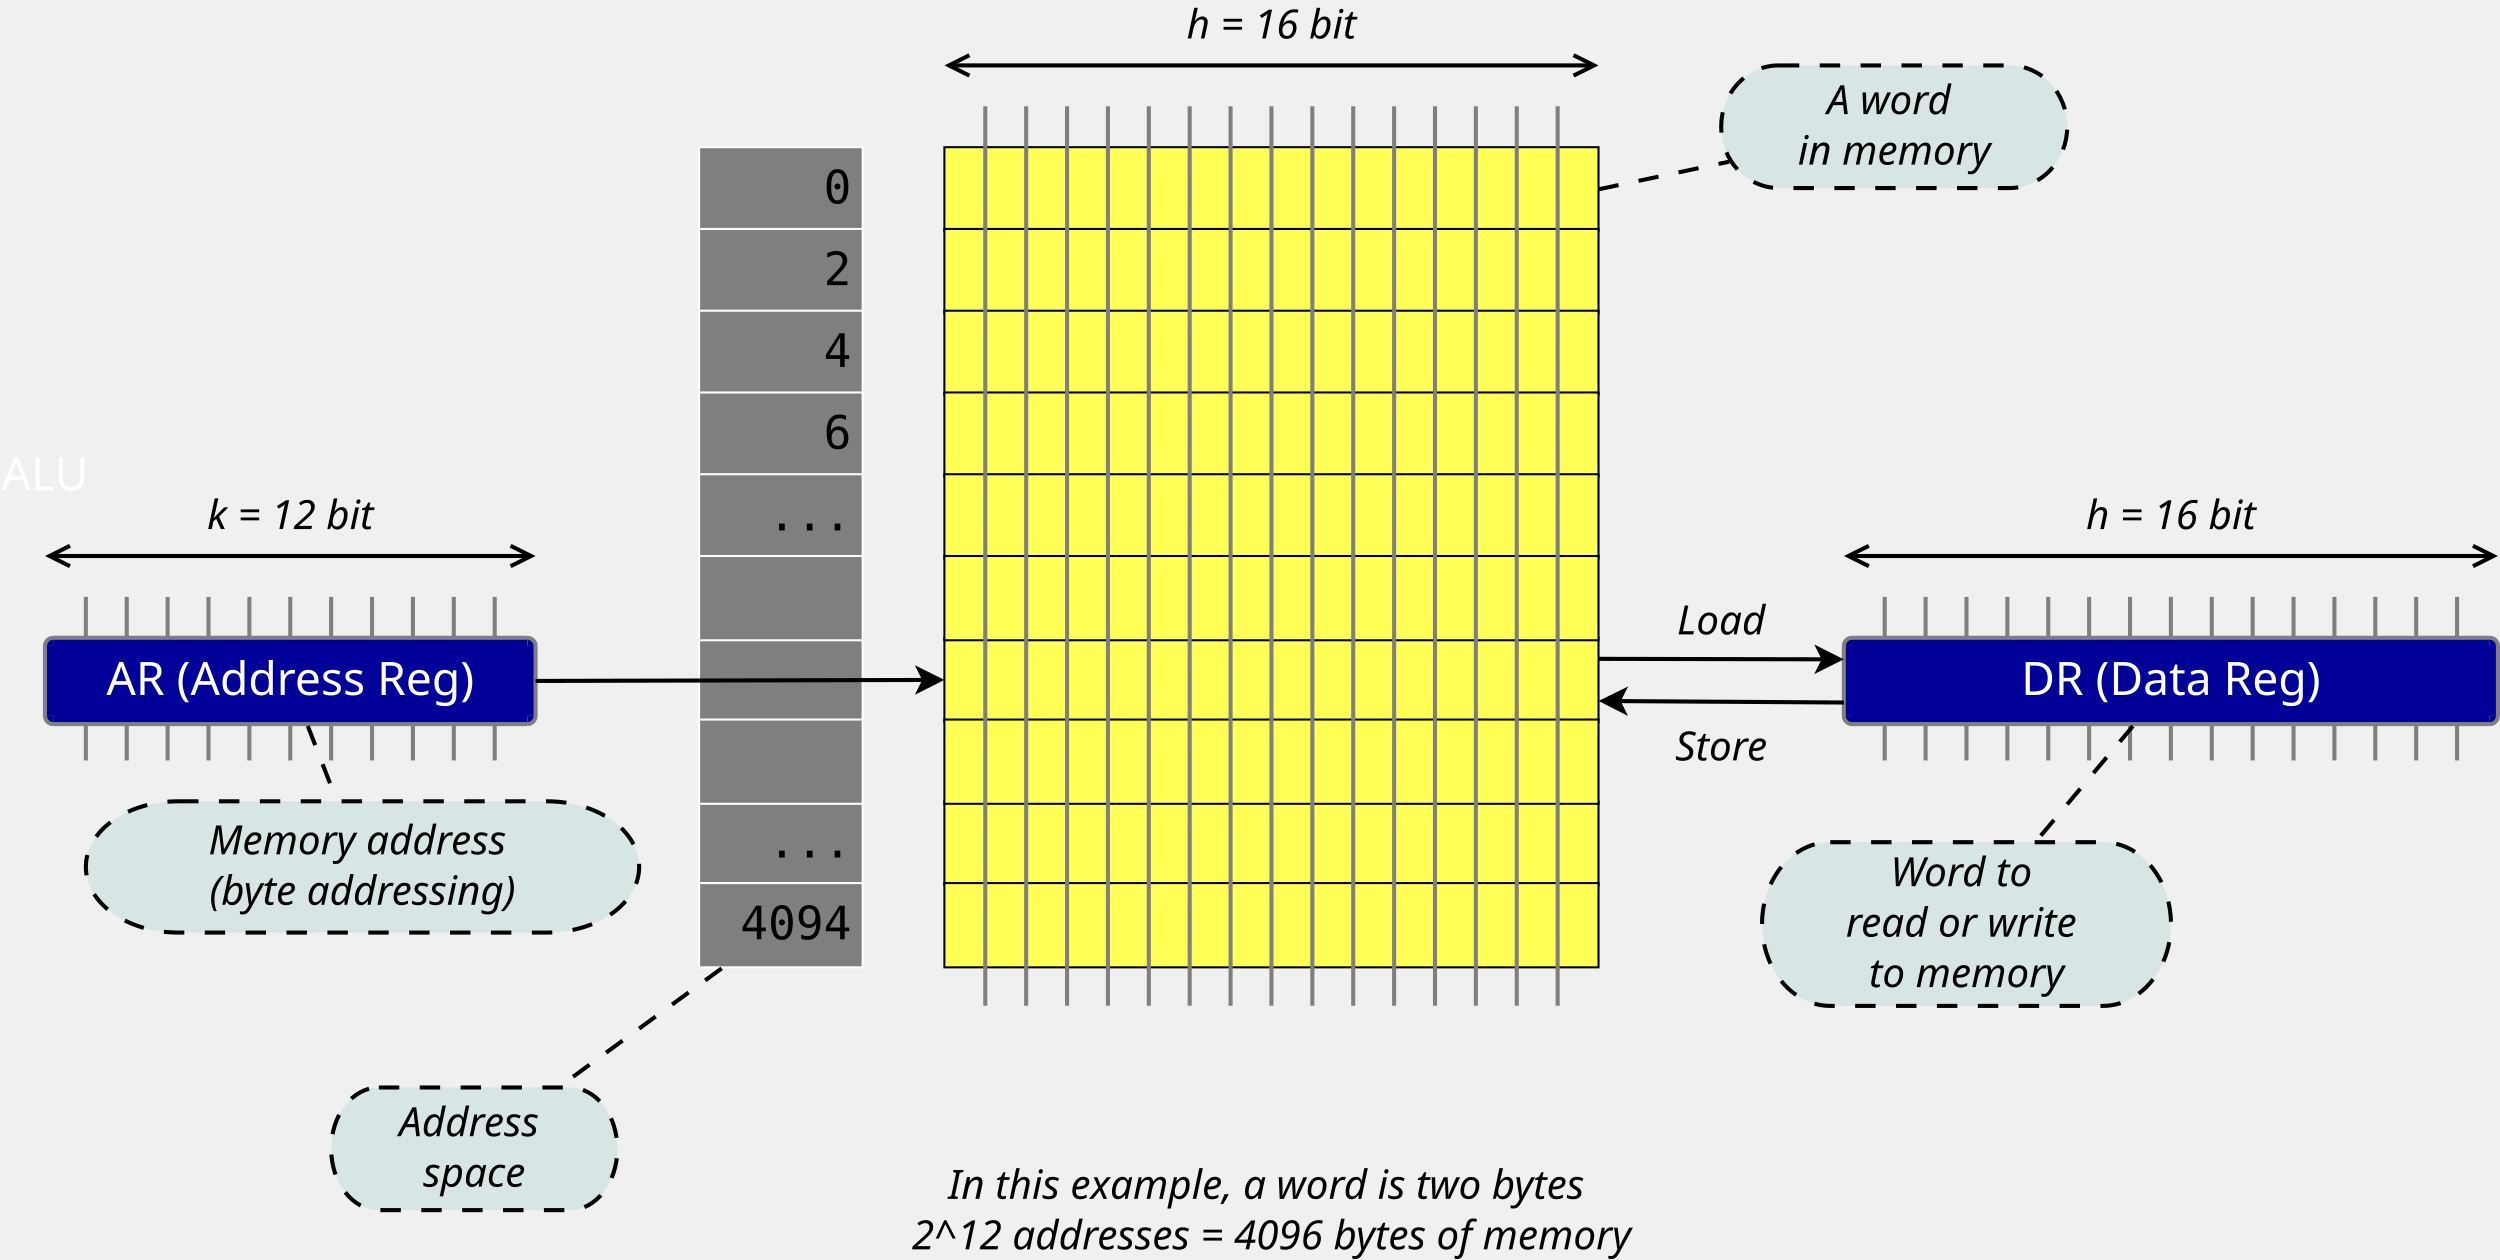
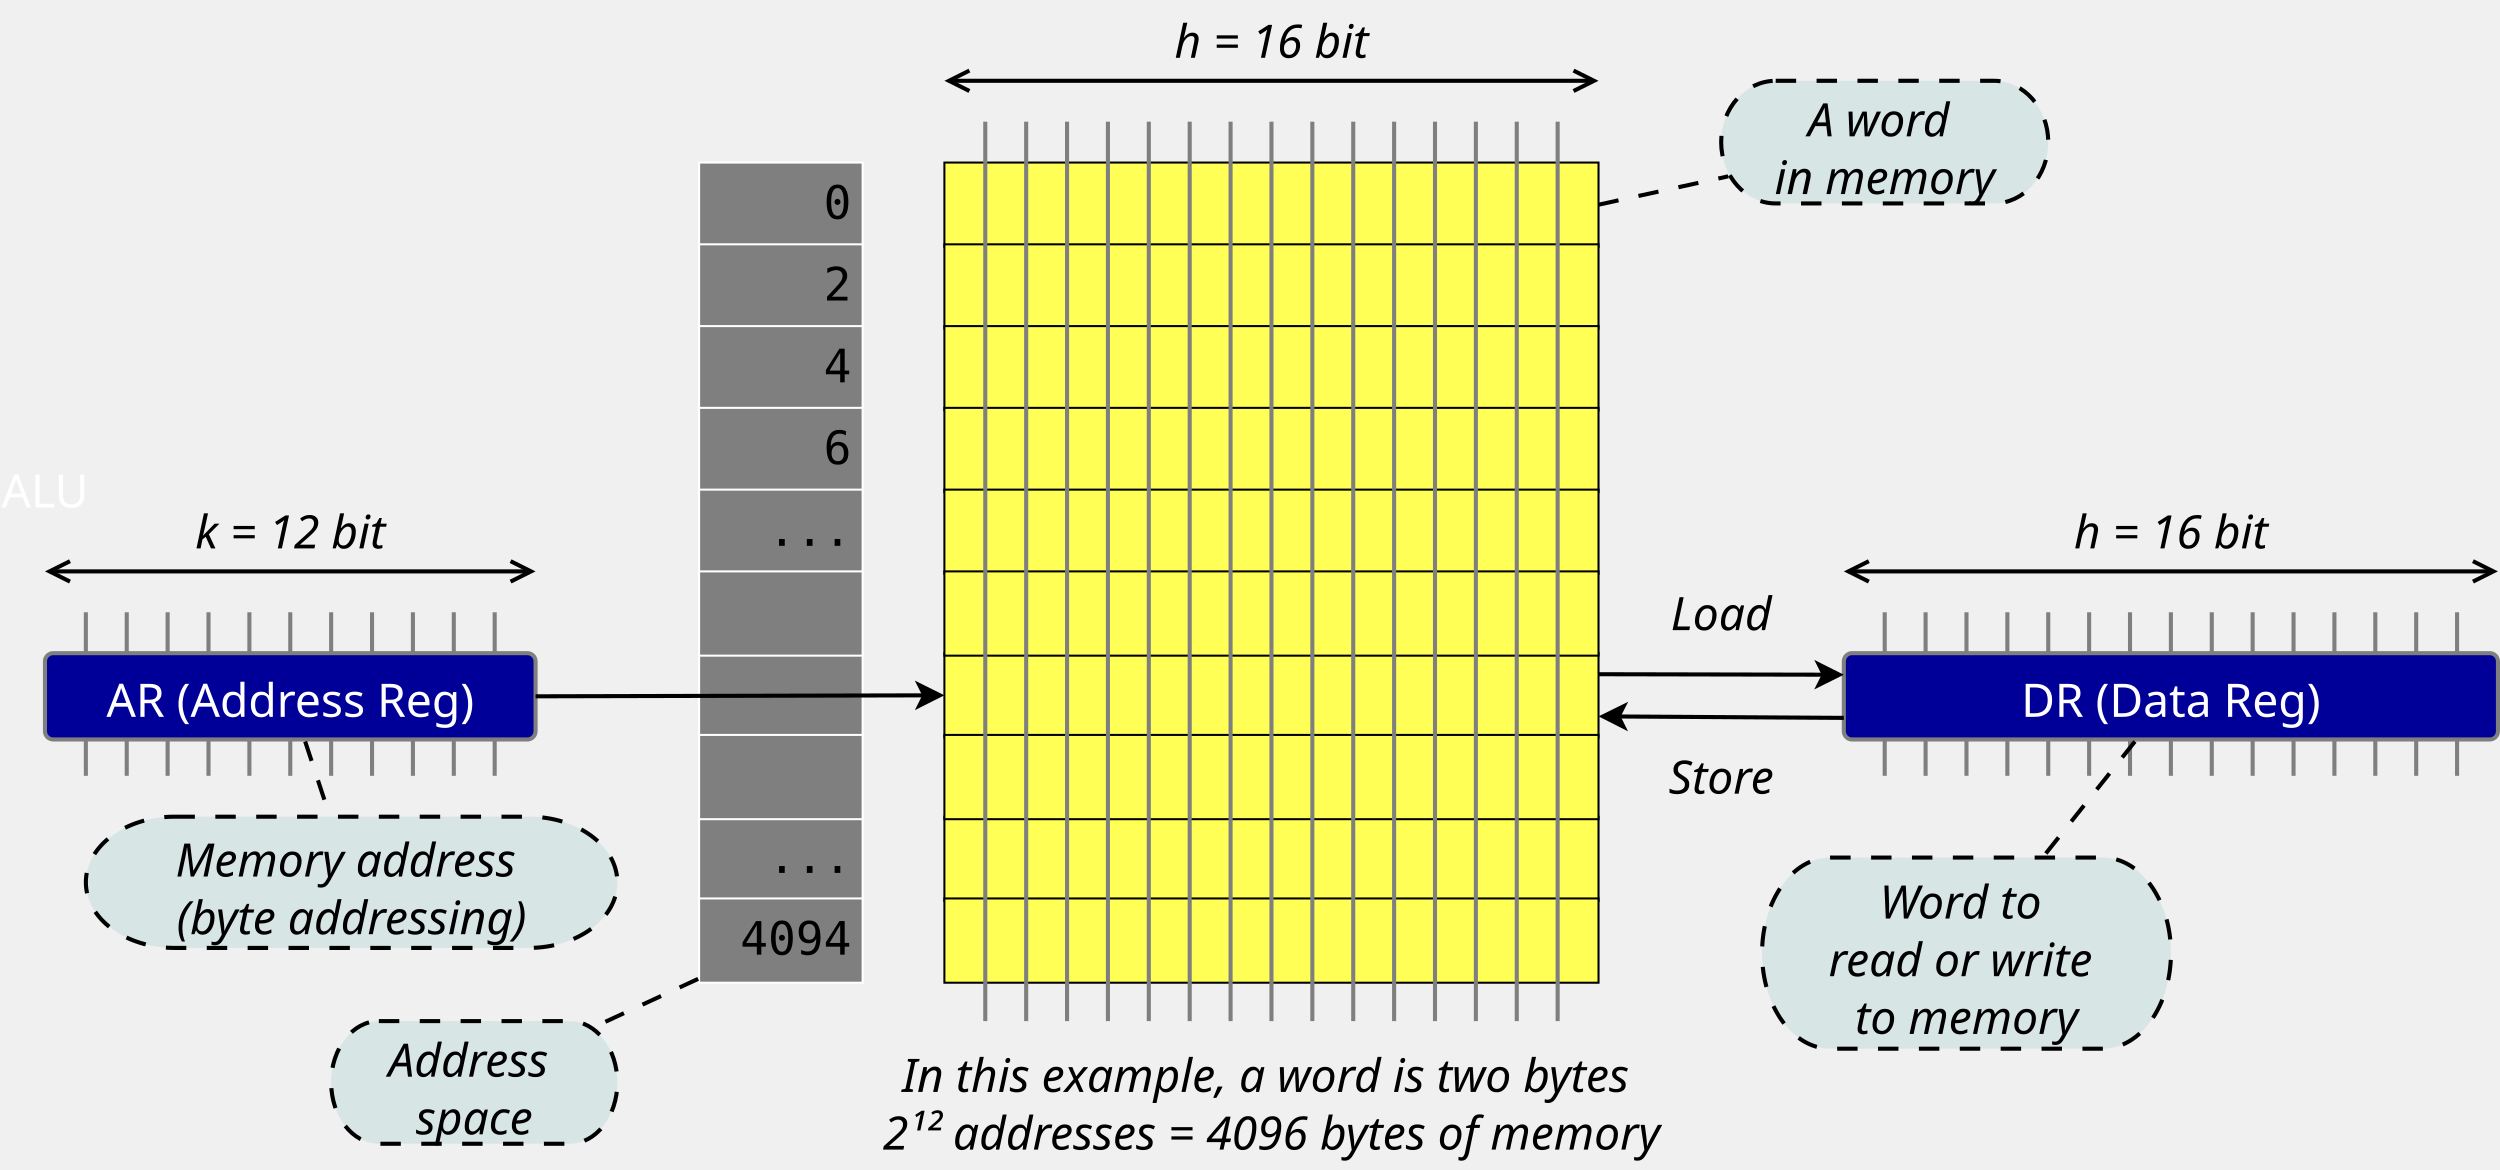
- <svg xmlns="http://www.w3.org/2000/svg" viewBox="198 -52 1223 616">
-   <line style="fill: none; fill-opacity:0; stroke-width: 2; stroke: #7f7f7f" x1="1120" y1="320" x2="1120" y2="240" />
-   <line style="fill: none; fill-opacity:0; stroke-width: 2; stroke: #7f7f7f" x1="1140" y1="320" x2="1140" y2="240" />
-   <line style="fill: none; fill-opacity:0; stroke-width: 2; stroke: #7f7f7f" x1="1160" y1="320" x2="1160" y2="240" />
-   <line style="fill: none; fill-opacity:0; stroke-width: 2; stroke: #7f7f7f" x1="1180" y1="320" x2="1180" y2="240" />
-   <line style="fill: none; fill-opacity:0; stroke-width: 2; stroke: #7f7f7f" x1="1200" y1="320" x2="1200" y2="240" />
-   <line style="fill: none; fill-opacity:0; stroke-width: 2; stroke: #7f7f7f" x1="1220" y1="320" x2="1220" y2="240" />
-   <line style="fill: none; fill-opacity:0; stroke-width: 2; stroke: #7f7f7f" x1="1240" y1="320" x2="1240" y2="240" />
-   <line style="fill: none; fill-opacity:0; stroke-width: 2; stroke: #7f7f7f" x1="1260" y1="320" x2="1260" y2="240" />
-   <line style="fill: none; fill-opacity:0; stroke-width: 2; stroke: #7f7f7f" x1="1280" y1="320" x2="1280" y2="240" />
-   <line style="fill: none; fill-opacity:0; stroke-width: 2; stroke: #7f7f7f" x1="1300" y1="320" x2="1300" y2="240" />
-   <line style="fill: none; fill-opacity:0; stroke-width: 2; stroke: #7f7f7f" x1="1320" y1="320" x2="1320" y2="240" />
-   <line style="fill: none; fill-opacity:0; stroke-width: 2; stroke: #7f7f7f" x1="1340" y1="320" x2="1340" y2="240" />
-   <line style="fill: none; fill-opacity:0; stroke-width: 2; stroke: #7f7f7f" x1="1360" y1="320" x2="1360" y2="240" />
-   <line style="fill: none; fill-opacity:0; stroke-width: 2; stroke: #7f7f7f" x1="1380" y1="320" x2="1380" y2="240" />
-   <line style="fill: none; fill-opacity:0; stroke-width: 2; stroke: #7f7f7f" x1="1400" y1="320" x2="1400" y2="240" />
-   <line style="fill: none; fill-opacity:0; stroke-width: 2; stroke: #7f7f7f" x1="240" y1="320" x2="240" y2="240" />
-   <line style="fill: none; fill-opacity:0; stroke-width: 2; stroke: #7f7f7f" x1="260" y1="320" x2="260" y2="240" />
-   <line style="fill: none; fill-opacity:0; stroke-width: 2; stroke: #7f7f7f" x1="280" y1="320" x2="280" y2="240" />
-   <line style="fill: none; fill-opacity:0; stroke-width: 2; stroke: #7f7f7f" x1="300" y1="320" x2="300" y2="240" />
-   <line style="fill: none; fill-opacity:0; stroke-width: 2; stroke: #7f7f7f" x1="320" y1="320" x2="320" y2="240" />
-   <line style="fill: none; fill-opacity:0; stroke-width: 2; stroke: #7f7f7f" x1="340" y1="320" x2="340" y2="240" />
-   <line style="fill: none; fill-opacity:0; stroke-width: 2; stroke: #7f7f7f" x1="360" y1="320" x2="360" y2="240" />
-   <line style="fill: none; fill-opacity:0; stroke-width: 2; stroke: #7f7f7f" x1="380" y1="320" x2="380" y2="240" />
-   <line style="fill: none; fill-opacity:0; stroke-width: 2; stroke: #7f7f7f" x1="400" y1="320" x2="400" y2="240" />
-   <line style="fill: none; fill-opacity:0; stroke-width: 2; stroke: #7f7f7f" x1="420" y1="320" x2="420" y2="240" />
-   <line style="fill: none; fill-opacity:0; stroke-width: 2; stroke: #7f7f7f" x1="440" y1="320" x2="440" y2="240" />
-   <g>
-     <rect style="fill: #000099" x="224" y="260" width="232" height="42.222" />
-     <path style="fill: #000099" d="M 224,260 A 4,4 0 0 0 220,264 L 224,264 z" />
-     <path style="fill: #000099" d="M 460,264 A 4,4 0 0 0 456,260 L 456,264 z" />
-     <rect style="fill: #000099" x="220" y="264" width="240" height="34.222" />
-     <path style="fill: #000099" d="M 220,298.222 A 4,4 0 0 0 224,302.222 L 224,298.222 z" />
-     <path style="fill: #000099" d="M 456,302.222 A 4,4 0 0 0 460,298.222 L 456,298.222 z" />
-     <line style="fill: none; fill-opacity:0; stroke-width: 2; stroke: #7f7f7f" x1="224" y1="260" x2="456" y2="260" />
-     <line style="fill: none; fill-opacity:0; stroke-width: 2; stroke: #7f7f7f" x1="224" y1="302.222" x2="456" y2="302.222" />
-     <path style="fill: none; fill-opacity:0; stroke-width: 2; stroke: #7f7f7f" d="M 224,260 A 4,4 0 0 0 220,264" />
-     <path style="fill: none; fill-opacity:0; stroke-width: 2; stroke: #7f7f7f" d="M 460,264 A 4,4 0 0 0 456,260" />
-     <line style="fill: none; fill-opacity:0; stroke-width: 2; stroke: #7f7f7f" x1="220" y1="264" x2="220" y2="298.222" />
-     <line style="fill: none; fill-opacity:0; stroke-width: 2; stroke: #7f7f7f" x1="460" y1="264" x2="460" y2="298.222" />
-     <path style="fill: none; fill-opacity:0; stroke-width: 2; stroke: #7f7f7f" d="M 220,298.222 A 4,4 0 0 0 224,302.222" />
-     <path style="fill: none; fill-opacity:0; stroke-width: 2; stroke: #7f7f7f" d="M 456,302.222 A 4,4 0 0 0 460,298.222" />
-     <text font-size="22.578" style="fill: #ffffff;text-anchor:middle;font-family:sans-serif;font-style:normal;font-weight:normal" x="340" y="288">
-       <tspan x="340" y="288">AR (Address Reg)</tspan>
-     </text>
-   </g>
-   <text font-size="22.578" style="fill: #ffffff;text-anchor:middle;font-family:sans-serif;font-style:normal;font-weight:normal" x="220" y="187.825">
-     <tspan x="220" y="187.825">ALU</tspan>
-   </text>
-   <g>
-     <rect style="fill: #ffff55" x="660" y="20" width="320" height="41.222" />
-     <rect style="fill: none; fill-opacity:0; stroke-width: 1; stroke: #000000" x="660" y="20" width="320" height="41.222" />
-     <text font-size="22.578" style="fill: #000000;text-anchor:middle;font-family:sans-serif;font-style:normal;font-weight:normal" x="820" y="47.5">
-       <tspan x="820" y="47.5" />
-     </text>
-   </g>
-   <g>
-     <rect style="fill: #ffff55" x="660" y="60" width="320" height="41.222" />
-     <rect style="fill: none; fill-opacity:0; stroke-width: 1; stroke: #000000" x="660" y="60" width="320" height="41.222" />
-     <text font-size="22.578" style="fill: #000000;text-anchor:middle;font-family:sans-serif;font-style:normal;font-weight:normal" x="820" y="87.5">
-       <tspan x="820" y="87.5" />
-     </text>
-   </g>
-   <g>
-     <rect style="fill: #ffff55" x="660" y="100" width="320" height="41.222" />
-     <rect style="fill: none; fill-opacity:0; stroke-width: 1; stroke: #000000" x="660" y="100" width="320" height="41.222" />
-     <text font-size="22.578" style="fill: #000000;text-anchor:middle;font-family:sans-serif;font-style:normal;font-weight:normal" x="820" y="127.5">
-       <tspan x="820" y="127.5" />
-     </text>
-   </g>
-   <g>
-     <rect style="fill: #ffff55" x="660" y="140" width="320" height="41.222" />
-     <rect style="fill: none; fill-opacity:0; stroke-width: 1; stroke: #000000" x="660" y="140" width="320" height="41.222" />
-     <text font-size="22.578" style="fill: #000000;text-anchor:middle;font-family:sans-serif;font-style:normal;font-weight:normal" x="820" y="167.5">
-       <tspan x="820" y="167.5" />
-     </text>
-   </g>
-   <g>
-     <rect style="fill: #ffff55" x="660" y="180" width="320" height="41.222" />
-     <rect style="fill: none; fill-opacity:0; stroke-width: 1; stroke: #000000" x="660" y="180" width="320" height="41.222" />
-     <text font-size="22.578" style="fill: #000000;text-anchor:middle;font-family:sans-serif;font-style:normal;font-weight:normal" x="820" y="207.5">
-       <tspan x="820" y="207.5" />
-     </text>
-   </g>
-   <g>
-     <rect style="fill: #ffff55" x="660" y="260" width="320" height="41.222" />
-     <rect style="fill: none; fill-opacity:0; stroke-width: 1; stroke: #000000" x="660" y="260" width="320" height="41.222" />
-     <text font-size="22.578" style="fill: #000000;text-anchor:middle;font-family:sans-serif;font-style:normal;font-weight:normal" x="820" y="287.5">
-       <tspan x="820" y="287.5" />
-     </text>
-   </g>
-   <g>
-     <rect style="fill: #ffff55" x="660" y="340" width="320" height="41.222" />
-     <rect style="fill: none; fill-opacity:0; stroke-width: 1; stroke: #000000" x="660" y="340" width="320" height="41.222" />
-     <text font-size="22.578" style="fill: #000000;text-anchor:middle;font-family:sans-serif;font-style:normal;font-weight:normal" x="820" y="367.5">
-       <tspan x="820" y="367.5" />
-     </text>
-   </g>
-   <g>
-     <rect style="fill: #000099" x="1104" y="260" width="312" height="42.222" />
-     <path style="fill: #000099" d="M 1104,260 A 4,4 0 0 0 1100,264 L 1104,264 z" />
-     <path style="fill: #000099" d="M 1420,264 A 4,4 0 0 0 1416,260 L 1416,264 z" />
-     <rect style="fill: #000099" x="1100" y="264" width="320" height="34.222" />
-     <path style="fill: #000099" d="M 1100,298.222 A 4,4 0 0 0 1104,302.222 L 1104,298.222 z" />
-     <path style="fill: #000099" d="M 1416,302.222 A 4,4 0 0 0 1420,298.222 L 1416,298.222 z" />
-     <line style="fill: none; fill-opacity:0; stroke-width: 2; stroke: #7f7f7f" x1="1104" y1="260" x2="1416" y2="260" />
-     <line style="fill: none; fill-opacity:0; stroke-width: 2; stroke: #7f7f7f" x1="1104" y1="302.222" x2="1416" y2="302.222" />
-     <path style="fill: none; fill-opacity:0; stroke-width: 2; stroke: #7f7f7f" d="M 1104,260 A 4,4 0 0 0 1100,264" />
-     <path style="fill: none; fill-opacity:0; stroke-width: 2; stroke: #7f7f7f" d="M 1420,264 A 4,4 0 0 0 1416,260" />
-     <line style="fill: none; fill-opacity:0; stroke-width: 2; stroke: #7f7f7f" x1="1100" y1="264" x2="1100" y2="298.222" />
-     <line style="fill: none; fill-opacity:0; stroke-width: 2; stroke: #7f7f7f" x1="1420" y1="264" x2="1420" y2="298.222" />
-     <path style="fill: none; fill-opacity:0; stroke-width: 2; stroke: #7f7f7f" d="M 1100,298.222 A 4,4 0 0 0 1104,302.222" />
-     <path style="fill: none; fill-opacity:0; stroke-width: 2; stroke: #7f7f7f" d="M 1416,302.222 A 4,4 0 0 0 1420,298.222" />
-     <text font-size="22.578" style="fill: #ffffff;text-anchor:middle;font-family:sans-serif;font-style:normal;font-weight:normal" x="1260" y="288">
-       <tspan x="1260" y="288">DR (Data Reg)</tspan>
-     </text>
-   </g>
-   <g>
-     <line style="fill: none; fill-opacity:0; stroke-width: 2; stroke: #000000" x1="664.472" y1="-20" x2="975.528" y2="-20" />
-     <polyline style="fill: none; fill-opacity:0; stroke-width: 2; stroke: #000000" points="672.236,-25 662.236,-20 672.236,-15 " />
-     <polyline style="fill: none; fill-opacity:0; stroke-width: 2; stroke: #000000" points="967.764,-15 977.764,-20 967.764,-25 " />
-   </g>
-   <text font-size="19.756" style="fill: #000000;text-anchor:middle;font-family:sans-serif;font-style:italic;font-weight:normal" x="820" y="-33.175">
-     <tspan x="820" y="-33.175">h = 16 bit</tspan>
-   </text>
-   <g>
-     <line style="fill: none; fill-opacity:0; stroke-width: 2; stroke: #000000" x1="1104.47" y1="220" x2="1415.53" y2="220" />
-     <polyline style="fill: none; fill-opacity:0; stroke-width: 2; stroke: #000000" points="1112.24,215 1102.24,220 1112.24,225 " />
-     <polyline style="fill: none; fill-opacity:0; stroke-width: 2; stroke: #000000" points="1407.76,225 1417.76,220 1407.76,215 " />
-   </g>
-   <text font-size="19.756" style="fill: #000000;text-anchor:middle;font-family:sans-serif;font-style:italic;font-weight:normal" x="1260" y="206.825">
-     <tspan x="1260" y="206.825">h = 16 bit</tspan>
-   </text>
-   <g>
-     <line style="fill: none; fill-opacity:0; stroke-width: 2; stroke: #000000" x1="224.472" y1="220" x2="455.528" y2="220" />
-     <polyline style="fill: none; fill-opacity:0; stroke-width: 2; stroke: #000000" points="232.236,215 222.236,220 232.236,225 " />
-     <polyline style="fill: none; fill-opacity:0; stroke-width: 2; stroke: #000000" points="447.764,225 457.764,220 447.764,215 " />
-   </g>
-   <text font-size="19.756" style="fill: #000000;text-anchor:middle;font-family:sans-serif;font-style:italic;font-weight:normal" x="340" y="206.825">
-     <tspan x="340" y="206.825">k = 12 bit</tspan>
-   </text>
-   <g>
-     <rect style="fill: #7f7f7f" x="540" y="20" width="80" height="41.222" />
-     <rect style="fill: none; fill-opacity:0; stroke-width: 1; stroke: #ffffff" x="540" y="20" width="80" height="41.222" />
-     <text font-size="22.578" style="fill: #000000;text-anchor:end;font-family:monospace;font-style:normal;font-weight:normal" x="614.5" y="47.5">
-       <tspan x="614.5" y="47.5">0</tspan>
-     </text>
-   </g>
-   <g>
-     <rect style="fill: #7f7f7f" x="540" y="60" width="80" height="41.222" />
-     <rect style="fill: none; fill-opacity:0; stroke-width: 1; stroke: #ffffff" x="540" y="60" width="80" height="41.222" />
-     <text font-size="22.578" style="fill: #000000;text-anchor:end;font-family:monospace;font-style:normal;font-weight:normal" x="614.5" y="87.5">
-       <tspan x="614.5" y="87.5">2</tspan>
-     </text>
-   </g>
-   <g>
-     <rect style="fill: #7f7f7f" x="540" y="100" width="80" height="41.222" />
-     <rect style="fill: none; fill-opacity:0; stroke-width: 1; stroke: #ffffff" x="540" y="100" width="80" height="41.222" />
-     <text font-size="22.578" style="fill: #000000;text-anchor:end;font-family:monospace;font-style:normal;font-weight:normal" x="614.5" y="127.5">
-       <tspan x="614.5" y="127.5">4</tspan>
-     </text>
-   </g>
-   <g>
-     <rect style="fill: #7f7f7f" x="540" y="140" width="80" height="41.222" />
-     <rect style="fill: none; fill-opacity:0; stroke-width: 1; stroke: #ffffff" x="540" y="140" width="80" height="41.222" />
-     <text font-size="22.578" style="fill: #000000;text-anchor:end;font-family:monospace;font-style:normal;font-weight:normal" x="614.5" y="167.5">
-       <tspan x="614.5" y="167.5">6</tspan>
-     </text>
-   </g>
-   <g>
-     <rect style="fill: #7f7f7f" x="540" y="180" width="80" height="41.222" />
-     <rect style="fill: none; fill-opacity:0; stroke-width: 1; stroke: #ffffff" x="540" y="180" width="80" height="41.222" />
-     <text font-size="22.578" style="fill: #000000;text-anchor:end;font-family:monospace;font-style:normal;font-weight:normal" x="614.5" y="207.5">
-       <tspan x="614.5" y="207.5">...</tspan>
-     </text>
-   </g>
-   <g>
-     <rect style="fill: #7f7f7f" x="540" y="260" width="80" height="41.222" />
-     <rect style="fill: none; fill-opacity:0; stroke-width: 1; stroke: #ffffff" x="540" y="260" width="80" height="41.222" />
-     <text font-size="22.578" style="fill: #000000;text-anchor:end;font-family:monospace;font-style:normal;font-weight:normal" x="614.5" y="287.5">
-       <tspan x="614.5" y="287.5" />
-     </text>
-   </g>
-   <g>
-     <rect style="fill: #7f7f7f" x="540" y="340" width="80" height="41.222" />
-     <rect style="fill: none; fill-opacity:0; stroke-width: 1; stroke: #ffffff" x="540" y="340" width="80" height="41.222" />
-     <text font-size="22.578" style="fill: #000000;text-anchor:end;font-family:monospace;font-style:normal;font-weight:normal" x="614.5" y="367.5">
-       <tspan x="614.5" y="367.5">...</tspan>
-     </text>
-   </g>
-   <g>
-     <rect style="fill: #ffff55" x="660" y="380" width="320" height="41.222" />
-     <rect style="fill: none; fill-opacity:0; stroke-width: 1; stroke: #000000" x="660" y="380" width="320" height="41.222" />
-     <text font-size="22.578" style="fill: #000000;text-anchor:middle;font-family:sans-serif;font-style:normal;font-weight:normal" x="820" y="407.5">
-       <tspan x="820" y="407.5" />
-     </text>
-   </g>
-   <g>
-     <rect style="fill: #7f7f7f" x="540" y="380" width="80" height="41.222" />
-     <rect style="fill: none; fill-opacity:0; stroke-width: 1; stroke: #ffffff" x="540" y="380" width="80" height="41.222" />
-     <text font-size="22.578" style="fill: #000000;text-anchor:end;font-family:monospace;font-style:normal;font-weight:normal" x="614.5" y="407.5">
-       <tspan x="614.5" y="407.5">4094</tspan>
-     </text>
-   </g>
-   <g>
-     <line style="fill: none; fill-opacity:0; stroke-width: 2; stroke: #000000" x1="460" y1="281.112" x2="650.264" y2="280.636" />
-     <polygon style="fill: #000000" points="657.764,280.618 647.776,285.643 650.264,280.636 647.751,275.643 " />
-     <polygon style="fill: none; fill-opacity:0; stroke-width: 2; stroke: #000000" points="657.764,280.618 647.776,285.643 650.264,280.636 647.751,275.643 " />
-   </g>
-   <g>
-     <line style="fill: none; fill-opacity:0; stroke-width: 2; stroke: #000000" x1="980" y1="270.306" x2="1090.26" y2="270.536" />
-     <polygon style="fill: #000000" points="1097.76,270.551 1087.75,275.53 1090.26,270.536 1087.77,265.531 " />
-     <polygon style="fill: none; fill-opacity:0; stroke-width: 2; stroke: #000000" points="1097.76,270.551 1087.75,275.53 1090.26,270.536 1087.77,265.531 " />
-   </g>
-   <g>
-     <line style="fill: none; fill-opacity:0; stroke-width: 2; stroke: #000000" x1="1100" y1="291.666" x2="989.736" y2="290.977" />
-     <polygon style="fill: #000000" points="982.236,290.93 992.267,285.993 989.736,290.977 992.205,295.992 " />
-     <polygon style="fill: none; fill-opacity:0; stroke-width: 2; stroke: #000000" points="982.236,290.93 992.267,285.993 989.736,290.977 992.205,295.992 " />
-   </g>
-   <text font-size="19.756" style="fill: #000000;text-anchor:middle;font-family:sans-serif;font-style:italic;font-weight:normal" x="1040" y="258.35">
-     <tspan x="1040" y="258.35">Load</tspan>
-   </text>
-   <text font-size="19.756" style="fill: #000000;text-anchor:middle;font-family:sans-serif;font-style:italic;font-weight:normal" x="1040" y="320">
-     <tspan x="1040" y="320">Store</tspan>
-   </text>
-   <line style="fill: none; fill-opacity:0; stroke-width: 2; stroke-dasharray: 10; stroke: #000000" x1="980" y1="40.611" x2="1043.95" y2="27.077" />
-   <line style="fill: none; fill-opacity:0; stroke-width: 2; stroke-dasharray: 10; stroke: #000000" x1="1241.42" y1="303.207" x2="1194.51" y2="359.014" />
-   <g>
-     <rect style="fill: #ffff55" x="660" y="300" width="320" height="41.222" />
-     <rect style="fill: none; fill-opacity:0; stroke-width: 1; stroke: #000000" x="660" y="300" width="320" height="41.222" />
-     <text font-size="22.578" style="fill: #000000;text-anchor:middle;font-family:sans-serif;font-style:normal;font-weight:normal" x="820" y="327.5">
-       <tspan x="820" y="327.5" />
-     </text>
-   </g>
-   <g>
-     <rect style="fill: #7f7f7f" x="540" y="300" width="80" height="41.222" />
-     <rect style="fill: none; fill-opacity:0; stroke-width: 1; stroke: #ffffff" x="540" y="300" width="80" height="41.222" />
-     <text font-size="22.578" style="fill: #000000;text-anchor:end;font-family:monospace;font-style:normal;font-weight:normal" x="614.5" y="327.5">
-       <tspan x="614.5" y="327.5" />
-     </text>
-   </g>
-   <g>
-     <rect style="fill: #ffff55" x="660" y="220" width="320" height="41.222" />
-     <rect style="fill: none; fill-opacity:0; stroke-width: 1; stroke: #000000" x="660" y="220" width="320" height="41.222" />
-     <text font-size="22.578" style="fill: #000000;text-anchor:middle;font-family:sans-serif;font-style:normal;font-weight:normal" x="820" y="247.5">
-       <tspan x="820" y="247.5" />
-     </text>
-   </g>
-   <g>
-     <rect style="fill: #7f7f7f" x="540" y="220" width="80" height="41.222" />
-     <rect style="fill: none; fill-opacity:0; stroke-width: 1; stroke: #ffffff" x="540" y="220" width="80" height="41.222" />
-     <text font-size="22.578" style="fill: #000000;text-anchor:end;font-family:monospace;font-style:normal;font-weight:normal" x="614.5" y="247.5">
-       <tspan x="614.5" y="247.5" />
-     </text>
-   </g>
-   <line style="fill: none; fill-opacity:0; stroke-width: 2; stroke-dasharray: 10; stroke: #000000" x1="348.576" y1="303.192" x2="362.481" y2="338.996" />
-   <line style="fill: none; fill-opacity:0; stroke-width: 2; stroke-dasharray: 10; stroke: #000000" x1="551.051" y1="421.722" x2="472.499" y2="479.007" />
-   <text font-size="19.756" style="fill: #000000;text-anchor:middle;font-family:sans-serif;font-style:italic;font-weight:normal" x="820" y="534.478">
-     <tspan x="820" y="534.478">In this example, a word is two bytes</tspan>
-     <tspan x="820" y="559.172">2^12 addresses = 4096 bytes of memory</tspan>
-   </text>
-   <line style="fill: none; fill-opacity:0; stroke-width: 2; stroke: #7f7f7f" x1="680" y1="440" x2="680" y2="0" />
-   <line style="fill: none; fill-opacity:0; stroke-width: 2; stroke: #7f7f7f" x1="700" y1="440" x2="700" y2="0" />
-   <line style="fill: none; fill-opacity:0; stroke-width: 2; stroke: #7f7f7f" x1="720" y1="440" x2="720" y2="0" />
-   <line style="fill: none; fill-opacity:0; stroke-width: 2; stroke: #7f7f7f" x1="740" y1="440" x2="740" y2="0" />
-   <line style="fill: none; fill-opacity:0; stroke-width: 2; stroke: #7f7f7f" x1="760" y1="440" x2="760" y2="0" />
-   <line style="fill: none; fill-opacity:0; stroke-width: 2; stroke: #7f7f7f" x1="780" y1="440" x2="780" y2="0" />
-   <line style="fill: none; fill-opacity:0; stroke-width: 2; stroke: #7f7f7f" x1="800" y1="440" x2="800" y2="0" />
-   <line style="fill: none; fill-opacity:0; stroke-width: 2; stroke: #7f7f7f" x1="820" y1="440" x2="820" y2="0" />
-   <line style="fill: none; fill-opacity:0; stroke-width: 2; stroke: #7f7f7f" x1="840" y1="440" x2="840" y2="0" />
-   <line style="fill: none; fill-opacity:0; stroke-width: 2; stroke: #7f7f7f" x1="860" y1="440" x2="860" y2="0" />
-   <line style="fill: none; fill-opacity:0; stroke-width: 2; stroke: #7f7f7f" x1="880" y1="440" x2="880" y2="0" />
-   <line style="fill: none; fill-opacity:0; stroke-width: 2; stroke: #7f7f7f" x1="900" y1="440" x2="900" y2="0" />
-   <line style="fill: none; fill-opacity:0; stroke-width: 2; stroke: #7f7f7f" x1="920" y1="440" x2="920" y2="0" />
-   <line style="fill: none; fill-opacity:0; stroke-width: 2; stroke: #7f7f7f" x1="940" y1="440" x2="940" y2="0" />
-   <line style="fill: none; fill-opacity:0; stroke-width: 2; stroke: #7f7f7f" x1="960" y1="440" x2="960" y2="0" />
-   <g>
-     <path style="fill: #d8e5e5" d="M 383.333 480 L 476.667,480 C 489.553,480 500,493.431 500,510 C 500,526.569 489.553,540 476.667,540 L 383.333,540 C 370.447,540 360,526.569 360,510 C 360,493.431 370.447,480 383.333,480z" />
-     <path style="fill: none; fill-opacity:0; stroke-width: 2; stroke-dasharray: 10; stroke: #000000" d="M 383.333 480 L 476.667,480 C 489.553,480 500,493.431 500,510 C 500,526.569 489.553,540 476.667,540 L 383.333,540 C 370.447,540 360,526.569 360,510 C 360,493.431 370.447,480 383.333,480" />
-     <text font-size="19.756" style="fill: #000000;text-anchor:middle;font-family:sans-serif;font-style:italic;font-weight:normal" x="430" y="503.826">
-       <tspan x="430" y="503.826">Address</tspan>
-       <tspan x="430" y="528.521">space</tspan>
-     </text>
-   </g>
-   <g>
-     <path style="fill: #d8e5e5" d="M 285.113 340 L 465.563,340 C 490.477,340 510.675,354.372 510.675,372.1 C 510.675,389.829 490.477,404.201 465.563,404.201 L 285.113,404.201 C 260.198,404.201 240,389.829 240,372.1 C 240,354.372 260.198,340 285.113,340z" />
-     <path style="fill: none; fill-opacity:0; stroke-width: 2; stroke-dasharray: 10; stroke: #000000" d="M 285.113 340 L 465.563,340 C 490.477,340 510.675,354.372 510.675,372.1 C 510.675,389.829 490.477,404.201 465.563,404.201 L 285.113,404.201 C 260.198,404.201 240,389.829 240,372.1 C 240,354.372 260.198,340 285.113,340" />
-     <text font-size="19.756" style="fill: #000000;text-anchor:middle;font-family:sans-serif;font-style:italic;font-weight:normal" x="375.338" y="365.927">
-       <tspan x="375.338" y="365.927">Memory address</tspan>
-       <tspan x="375.338" y="390.621">(byte addressing)</tspan>
-     </text>
-   </g>
-   <g>
-     <path style="fill: #d8e5e5" d="M 1093.34 360 L 1226.69,360 C 1245.1,360 1260.03,377.927 1260.03,400.042 C 1260.03,422.156 1245.1,440.083 1226.69,440.083 L 1093.34,440.083 C 1074.93,440.083 1060,422.156 1060,400.042 C 1060,377.927 1074.93,360 1093.34,360z" />
-     <path style="fill: none; fill-opacity:0; stroke-width: 2; stroke-dasharray: 10; stroke: #000000" d="M 1093.34 360 L 1226.69,360 C 1245.1,360 1260.03,377.927 1260.03,400.042 C 1260.03,422.156 1245.1,440.083 1226.69,440.083 L 1093.34,440.083 C 1074.93,440.083 1060,422.156 1060,400.042 C 1060,377.927 1074.93,360 1093.34,360" />
-     <text font-size="19.756" style="fill: #000000;text-anchor:middle;font-family:sans-serif;font-style:italic;font-weight:normal" x="1160.01" y="381.521">
-       <tspan x="1160.01" y="381.521">Word to</tspan>
-       <tspan x="1160.01" y="406.215">read or write</tspan>
-       <tspan x="1160.01" y="430.91">to memory</tspan>
-     </text>
-   </g>
-   <g>
-     <path style="fill: #d8e5e5" d="M 1068.21 -20 L 1181.06,-20 C 1196.64,-20 1209.28,-6.569 1209.28,10 C 1209.28,26.569 1196.64,40 1181.06,40 L 1068.21,40 C 1052.63,40 1040,26.569 1040,10 C 1040,-6.569 1052.63,-20 1068.21,-20z" />
-     <path style="fill: none; fill-opacity:0; stroke-width: 2; stroke-dasharray: 10; stroke: #000000" d="M 1068.21 -20 L 1181.06,-20 C 1196.64,-20 1209.28,-6.569 1209.28,10 C 1209.28,26.569 1196.64,40 1181.06,40 L 1068.21,40 C 1052.63,40 1040,26.569 1040,10 C 1040,-6.569 1052.63,-20 1068.21,-20" />
-     <text font-size="19.756" style="fill: #000000;text-anchor:middle;font-family:sans-serif;font-style:italic;font-weight:normal" x="1124.64" y="3.826">
-       <tspan x="1124.64" y="3.826">A word</tspan>
-       <tspan x="1124.64" y="28.521">in memory</tspan>
-     </text>
+ <svg xmlns="http://www.w3.org/2000/svg" width="62cm" height="29cm" viewBox="198 -56 1223 565">
+   <g id="Background" />
+   <g id="Background" />
+   <g id="Background" />
+   <g id="Background">
+     <line style="fill: none; stroke-opacity: 1; stroke-width: 2; stroke: #7f7f7f" x1="1120" y1="320" x2="1120" y2="240" />
+     <line style="fill: none; stroke-opacity: 1; stroke-width: 2; stroke: #7f7f7f" x1="1140" y1="320" x2="1140" y2="240" />
+     <line style="fill: none; stroke-opacity: 1; stroke-width: 2; stroke: #7f7f7f" x1="1160" y1="320" x2="1160" y2="240" />
+     <line style="fill: none; stroke-opacity: 1; stroke-width: 2; stroke: #7f7f7f" x1="1180" y1="320" x2="1180" y2="240" />
+     <line style="fill: none; stroke-opacity: 1; stroke-width: 2; stroke: #7f7f7f" x1="1200" y1="320" x2="1200" y2="240" />
+     <line style="fill: none; stroke-opacity: 1; stroke-width: 2; stroke: #7f7f7f" x1="1220" y1="320" x2="1220" y2="240" />
+     <line style="fill: none; stroke-opacity: 1; stroke-width: 2; stroke: #7f7f7f" x1="1240" y1="320" x2="1240" y2="240" />
+     <line style="fill: none; stroke-opacity: 1; stroke-width: 2; stroke: #7f7f7f" x1="1260" y1="320" x2="1260" y2="240" />
+     <line style="fill: none; stroke-opacity: 1; stroke-width: 2; stroke: #7f7f7f" x1="1280" y1="320" x2="1280" y2="240" />
+     <line style="fill: none; stroke-opacity: 1; stroke-width: 2; stroke: #7f7f7f" x1="1300" y1="320" x2="1300" y2="240" />
+     <line style="fill: none; stroke-opacity: 1; stroke-width: 2; stroke: #7f7f7f" x1="1320" y1="320" x2="1320" y2="240" />
+     <line style="fill: none; stroke-opacity: 1; stroke-width: 2; stroke: #7f7f7f" x1="1340" y1="320" x2="1340" y2="240" />
+     <line style="fill: none; stroke-opacity: 1; stroke-width: 2; stroke: #7f7f7f" x1="1360" y1="320" x2="1360" y2="240" />
+     <line style="fill: none; stroke-opacity: 1; stroke-width: 2; stroke: #7f7f7f" x1="1380" y1="320" x2="1380" y2="240" />
+     <line style="fill: none; stroke-opacity: 1; stroke-width: 2; stroke: #7f7f7f" x1="1400" y1="320" x2="1400" y2="240" />
+     <line style="fill: none; stroke-opacity: 1; stroke-width: 2; stroke: #7f7f7f" x1="240" y1="320" x2="240" y2="240" />
+     <line style="fill: none; stroke-opacity: 1; stroke-width: 2; stroke: #7f7f7f" x1="260" y1="320" x2="260" y2="240" />
+     <line style="fill: none; stroke-opacity: 1; stroke-width: 2; stroke: #7f7f7f" x1="280" y1="320" x2="280" y2="240" />
+     <line style="fill: none; stroke-opacity: 1; stroke-width: 2; stroke: #7f7f7f" x1="300" y1="320" x2="300" y2="240" />
+     <line style="fill: none; stroke-opacity: 1; stroke-width: 2; stroke: #7f7f7f" x1="320" y1="320" x2="320" y2="240" />
+     <line style="fill: none; stroke-opacity: 1; stroke-width: 2; stroke: #7f7f7f" x1="340" y1="320" x2="340" y2="240" />
+     <line style="fill: none; stroke-opacity: 1; stroke-width: 2; stroke: #7f7f7f" x1="360" y1="320" x2="360" y2="240" />
+     <line style="fill: none; stroke-opacity: 1; stroke-width: 2; stroke: #7f7f7f" x1="380" y1="320" x2="380" y2="240" />
+     <line style="fill: none; stroke-opacity: 1; stroke-width: 2; stroke: #7f7f7f" x1="400" y1="320" x2="400" y2="240" />
+     <line style="fill: none; stroke-opacity: 1; stroke-width: 2; stroke: #7f7f7f" x1="420" y1="320" x2="420" y2="240" />
+     <line style="fill: none; stroke-opacity: 1; stroke-width: 2; stroke: #7f7f7f" x1="440" y1="320" x2="440" y2="240" />
+     <g>
+       <rect style="fill: #000099; fill-opacity: 1; stroke-opacity: 1; stroke-width: 2; stroke: #7f7f7f" x="220" y="260" width="240" height="42.222" rx="4" ry="4" />
+       <text font-size="22.578" style="fill: #ffffff; fill-opacity: 1; stroke: none;text-anchor:middle;font-family:sans-serif;font-style:normal;font-weight:normal" x="340" y="291.15">
+         <tspan x="340" y="291.15">AR (Address Reg)</tspan>
+       </text>
+     </g>
+     <text font-size="22.578" style="fill: #ffffff; fill-opacity: 1; stroke: none;text-anchor:middle;font-family:sans-serif;font-style:normal;font-weight:normal" x="220" y="188.75">
+       <tspan x="220" y="188.75">ALU</tspan>
+     </text>
+     <g>
+       <rect style="fill: #ffff55; fill-opacity: 1; stroke-opacity: 1; stroke-width: 1; stroke: #000000" x="660" y="20" width="320" height="41.222" rx="0" ry="0" />
+       <text font-size="22.578" style="fill: #000000; fill-opacity: 1; stroke: none;text-anchor:middle;font-family:sans-serif;font-style:normal;font-weight:normal" x="820" y="50.65">
+         <tspan x="820" y="50.65" />
+       </text>
+     </g>
+     <g>
+       <rect style="fill: #ffff55; fill-opacity: 1; stroke-opacity: 1; stroke-width: 1; stroke: #000000" x="660" y="60" width="320" height="41.222" rx="0" ry="0" />
+       <text font-size="22.578" style="fill: #000000; fill-opacity: 1; stroke: none;text-anchor:middle;font-family:sans-serif;font-style:normal;font-weight:normal" x="820" y="90.65">
+         <tspan x="820" y="90.65" />
+       </text>
+     </g>
+     <g>
+       <rect style="fill: #ffff55; fill-opacity: 1; stroke-opacity: 1; stroke-width: 1; stroke: #000000" x="660" y="100" width="320" height="41.222" rx="0" ry="0" />
+       <text font-size="22.578" style="fill: #000000; fill-opacity: 1; stroke: none;text-anchor:middle;font-family:sans-serif;font-style:normal;font-weight:normal" x="820" y="130.65">
+         <tspan x="820" y="130.65" />
+       </text>
+     </g>
+     <g>
+       <rect style="fill: #ffff55; fill-opacity: 1; stroke-opacity: 1; stroke-width: 1; stroke: #000000" x="660" y="140" width="320" height="41.222" rx="0" ry="0" />
+       <text font-size="22.578" style="fill: #000000; fill-opacity: 1; stroke: none;text-anchor:middle;font-family:sans-serif;font-style:normal;font-weight:normal" x="820" y="170.65">
+         <tspan x="820" y="170.65" />
+       </text>
+     </g>
+     <g>
+       <rect style="fill: #ffff55; fill-opacity: 1; stroke-opacity: 1; stroke-width: 1; stroke: #000000" x="660" y="180" width="320" height="41.222" rx="0" ry="0" />
+       <text font-size="22.578" style="fill: #000000; fill-opacity: 1; stroke: none;text-anchor:middle;font-family:sans-serif;font-style:normal;font-weight:normal" x="820" y="210.65">
+         <tspan x="820" y="210.65" />
+       </text>
+     </g>
+     <g>
+       <rect style="fill: #ffff55; fill-opacity: 1; stroke-opacity: 1; stroke-width: 1; stroke: #000000" x="660" y="260" width="320" height="41.222" rx="0" ry="0" />
+       <text font-size="22.578" style="fill: #000000; fill-opacity: 1; stroke: none;text-anchor:middle;font-family:sans-serif;font-style:normal;font-weight:normal" x="820" y="290.65">
+         <tspan x="820" y="290.65" />
+       </text>
+     </g>
+     <g>
+       <rect style="fill: #ffff55; fill-opacity: 1; stroke-opacity: 1; stroke-width: 1; stroke: #000000" x="660" y="340" width="320" height="41.222" rx="0" ry="0" />
+       <text font-size="22.578" style="fill: #000000; fill-opacity: 1; stroke: none;text-anchor:middle;font-family:sans-serif;font-style:normal;font-weight:normal" x="820" y="370.65">
+         <tspan x="820" y="370.65" />
+       </text>
+     </g>
+     <g>
+       <rect style="fill: #000099; fill-opacity: 1; stroke-opacity: 1; stroke-width: 2; stroke: #7f7f7f" x="1100" y="260" width="320" height="42.222" rx="4" ry="4" />
+       <text font-size="22.578" style="fill: #ffffff; fill-opacity: 1; stroke: none;text-anchor:middle;font-family:sans-serif;font-style:normal;font-weight:normal" x="1260" y="291.15">
+         <tspan x="1260" y="291.15">DR (Data Reg)</tspan>
+       </text>
+     </g>
+     <g>
+       <line style="fill: none; stroke-opacity: 1; stroke-width: 2; stroke: #000000" x1="664.472" y1="-20" x2="975.528" y2="-20" />
+       <polyline style="fill: none; stroke-opacity: 1; stroke-width: 2; stroke: #000000" points="672.236,-25 662.236,-20 672.236,-15 " />
+       <polyline style="fill: none; stroke-opacity: 1; stroke-width: 2; stroke: #000000" points="967.764,-15 977.764,-20 967.764,-25 " />
+     </g>
+     <text font-size="22.578" style="fill: #000000; fill-opacity: 1; stroke: none;text-anchor:middle;font-family:sans-serif;font-style:italic;font-weight:normal" x="820" y="-31.25">
+       <tspan x="820" y="-31.25">h = 16 bit</tspan>
+     </text>
+     <g>
+       <line style="fill: none; stroke-opacity: 1; stroke-width: 2; stroke: #000000" x1="1104.47" y1="220" x2="1415.53" y2="220" />
+       <polyline style="fill: none; stroke-opacity: 1; stroke-width: 2; stroke: #000000" points="1112.24,215 1102.24,220 1112.24,225 " />
+       <polyline style="fill: none; stroke-opacity: 1; stroke-width: 2; stroke: #000000" points="1407.76,225 1417.76,220 1407.76,215 " />
+     </g>
+     <text font-size="22.578" style="fill: #000000; fill-opacity: 1; stroke: none;text-anchor:middle;font-family:sans-serif;font-style:italic;font-weight:normal" x="1260" y="208.75">
+       <tspan x="1260" y="208.75">h = 16 bit</tspan>
+     </text>
+     <g>
+       <line style="fill: none; stroke-opacity: 1; stroke-width: 2; stroke: #000000" x1="224.472" y1="220" x2="455.528" y2="220" />
+       <polyline style="fill: none; stroke-opacity: 1; stroke-width: 2; stroke: #000000" points="232.236,215 222.236,220 232.236,225 " />
+       <polyline style="fill: none; stroke-opacity: 1; stroke-width: 2; stroke: #000000" points="447.764,225 457.764,220 447.764,215 " />
+     </g>
+     <text font-size="22.578" style="fill: #000000; fill-opacity: 1; stroke: none;text-anchor:middle;font-family:sans-serif;font-style:italic;font-weight:normal" x="340" y="208.75">
+       <tspan x="340" y="208.75">k = 12 bit</tspan>
+     </text>
+     <g>
+       <rect style="fill: #7f7f7f; fill-opacity: 1; stroke-opacity: 1; stroke-width: 1; stroke: #ffffff" x="540" y="20" width="80" height="41.222" rx="0" ry="0" />
+       <text font-size="22.578" style="fill: #000000; fill-opacity: 1; stroke: none;text-anchor:end;font-family:monospace;font-style:normal;font-weight:normal" x="614.5" y="47.5">
+         <tspan x="614.5" y="47.5">0</tspan>
+       </text>
+     </g>
+     <g>
+       <rect style="fill: #7f7f7f; fill-opacity: 1; stroke-opacity: 1; stroke-width: 1; stroke: #ffffff" x="540" y="60" width="80" height="41.222" rx="0" ry="0" />
+       <text font-size="22.578" style="fill: #000000; fill-opacity: 1; stroke: none;text-anchor:end;font-family:monospace;font-style:normal;font-weight:normal" x="614.5" y="87.5">
+         <tspan x="614.5" y="87.5">2</tspan>
+       </text>
+     </g>
+     <g>
+       <rect style="fill: #7f7f7f; fill-opacity: 1; stroke-opacity: 1; stroke-width: 1; stroke: #ffffff" x="540" y="100" width="80" height="41.222" rx="0" ry="0" />
+       <text font-size="22.578" style="fill: #000000; fill-opacity: 1; stroke: none;text-anchor:end;font-family:monospace;font-style:normal;font-weight:normal" x="614.5" y="127.5">
+         <tspan x="614.5" y="127.5">4</tspan>
+       </text>
+     </g>
+     <g>
+       <rect style="fill: #7f7f7f; fill-opacity: 1; stroke-opacity: 1; stroke-width: 1; stroke: #ffffff" x="540" y="140" width="80" height="41.222" rx="0" ry="0" />
+       <text font-size="22.578" style="fill: #000000; fill-opacity: 1; stroke: none;text-anchor:end;font-family:monospace;font-style:normal;font-weight:normal" x="614.5" y="167.5">
+         <tspan x="614.5" y="167.5">6</tspan>
+       </text>
+     </g>
+     <g>
+       <rect style="fill: #7f7f7f; fill-opacity: 1; stroke-opacity: 1; stroke-width: 1; stroke: #ffffff" x="540" y="180" width="80" height="41.222" rx="0" ry="0" />
+       <text font-size="22.578" style="fill: #000000; fill-opacity: 1; stroke: none;text-anchor:end;font-family:monospace;font-style:normal;font-weight:normal" x="614.5" y="207.5">
+         <tspan x="614.5" y="207.5">...</tspan>
+       </text>
+     </g>
+     <g>
+       <rect style="fill: #7f7f7f; fill-opacity: 1; stroke-opacity: 1; stroke-width: 1; stroke: #ffffff" x="540" y="260" width="80" height="41.222" rx="0" ry="0" />
+       <text font-size="22.578" style="fill: #000000; fill-opacity: 1; stroke: none;text-anchor:end;font-family:monospace;font-style:normal;font-weight:normal" x="614.5" y="287.5">
+         <tspan x="614.5" y="287.5" />
+       </text>
+     </g>
+     <g>
+       <rect style="fill: #7f7f7f; fill-opacity: 1; stroke-opacity: 1; stroke-width: 1; stroke: #ffffff" x="540" y="340" width="80" height="41.222" rx="0" ry="0" />
+       <text font-size="22.578" style="fill: #000000; fill-opacity: 1; stroke: none;text-anchor:end;font-family:monospace;font-style:normal;font-weight:normal" x="614.5" y="367.5">
+         <tspan x="614.5" y="367.5">...</tspan>
+       </text>
+     </g>
+     <g>
+       <rect style="fill: #ffff55; fill-opacity: 1; stroke-opacity: 1; stroke-width: 1; stroke: #000000" x="660" y="380" width="320" height="41.222" rx="0" ry="0" />
+       <text font-size="22.578" style="fill: #000000; fill-opacity: 1; stroke: none;text-anchor:middle;font-family:sans-serif;font-style:normal;font-weight:normal" x="820" y="410.65">
+         <tspan x="820" y="410.65" />
+       </text>
+     </g>
+     <g>
+       <rect style="fill: #7f7f7f; fill-opacity: 1; stroke-opacity: 1; stroke-width: 1; stroke: #ffffff" x="540" y="380" width="80" height="41.222" rx="0" ry="0" />
+       <text font-size="22.578" style="fill: #000000; fill-opacity: 1; stroke: none;text-anchor:end;font-family:monospace;font-style:normal;font-weight:normal" x="614.5" y="407.5">
+         <tspan x="614.5" y="407.5">4094</tspan>
+       </text>
+     </g>
+     <g>
+       <line style="fill: none; stroke-opacity: 1; stroke-width: 2; stroke: #000000" x1="460" y1="281.112" x2="650.264" y2="280.636" />
+       <polygon style="fill: #000000; fill-opacity: 1; stroke-opacity: 1; stroke-width: 2; stroke: #000000" fill-rule="evenodd" points="657.764,280.618 647.776,285.643 650.264,280.636 647.751,275.643 " />
+     </g>
+     <g>
+       <line style="fill: none; stroke-opacity: 1; stroke-width: 2; stroke: #000000" x1="980" y1="270.306" x2="1090.26" y2="270.536" />
+       <polygon style="fill: #000000; fill-opacity: 1; stroke-opacity: 1; stroke-width: 2; stroke: #000000" fill-rule="evenodd" points="1097.76,270.551 1087.75,275.53 1090.26,270.536 1087.77,265.531 " />
+     </g>
+     <g>
+       <line style="fill: none; stroke-opacity: 1; stroke-width: 2; stroke: #000000" x1="1100" y1="291.666" x2="989.736" y2="290.977" />
+       <polygon style="fill: #000000; fill-opacity: 1; stroke-opacity: 1; stroke-width: 2; stroke: #000000" fill-rule="evenodd" points="982.236,290.93 992.267,285.993 989.736,290.977 992.205,295.992 " />
+     </g>
+     <text font-size="22.578" style="fill: #000000; fill-opacity: 1; stroke: none;text-anchor:middle;font-family:sans-serif;font-style:italic;font-weight:normal" x="1040" y="248.75">
+       <tspan x="1040" y="248.75">Load</tspan>
+     </text>
+     <text font-size="22.578" style="fill: #000000; fill-opacity: 1; stroke: none;text-anchor:middle;font-family:sans-serif;font-style:italic;font-weight:normal" x="1040" y="328.75">
+       <tspan x="1040" y="328.75">Store</tspan>
+     </text>
+     <line style="fill: none; stroke-opacity: 1; stroke-width: 2; stroke-dasharray: 10; stroke: #000000" x1="980" y1="40.611" x2="1043.46" y2="26.735" />
+     <line style="fill: none; stroke-opacity: 1; stroke-width: 2; stroke-dasharray: 10; stroke: #000000" x1="1242.41" y1="303.211" x2="1198.01" y2="359.007" />
+     <g>
+       <rect style="fill: #ffff55; fill-opacity: 1; stroke-opacity: 1; stroke-width: 1; stroke: #000000" x="660" y="300" width="320" height="41.222" rx="0" ry="0" />
+       <text font-size="22.578" style="fill: #000000; fill-opacity: 1; stroke: none;text-anchor:middle;font-family:sans-serif;font-style:normal;font-weight:normal" x="820" y="330.65">
+         <tspan x="820" y="330.65" />
+       </text>
+     </g>
+     <g>
+       <rect style="fill: #7f7f7f; fill-opacity: 1; stroke-opacity: 1; stroke-width: 1; stroke: #ffffff" x="540" y="300" width="80" height="41.222" rx="0" ry="0" />
+       <text font-size="22.578" style="fill: #000000; fill-opacity: 1; stroke: none;text-anchor:end;font-family:monospace;font-style:normal;font-weight:normal" x="614.5" y="327.5">
+         <tspan x="614.5" y="327.5" />
+       </text>
+     </g>
+     <g>
+       <rect style="fill: #ffff55; fill-opacity: 1; stroke-opacity: 1; stroke-width: 1; stroke: #000000" x="660" y="220" width="320" height="41.222" rx="0" ry="0" />
+       <text font-size="22.578" style="fill: #000000; fill-opacity: 1; stroke: none;text-anchor:middle;font-family:sans-serif;font-style:normal;font-weight:normal" x="820" y="250.65">
+         <tspan x="820" y="250.65" />
+       </text>
+     </g>
+     <g>
+       <rect style="fill: #7f7f7f; fill-opacity: 1; stroke-opacity: 1; stroke-width: 1; stroke: #ffffff" x="540" y="220" width="80" height="41.222" rx="0" ry="0" />
+       <text font-size="22.578" style="fill: #000000; fill-opacity: 1; stroke: none;text-anchor:end;font-family:monospace;font-style:normal;font-weight:normal" x="614.5" y="247.5">
+         <tspan x="614.5" y="247.5" />
+       </text>
+     </g>
+     <line style="fill: none; stroke-opacity: 1; stroke-width: 2; stroke-dasharray: 10; stroke: #000000" x1="347.28" y1="303.192" x2="359.085" y2="338.996" />
+     <line style="fill: none; stroke-opacity: 1; stroke-width: 2; stroke-dasharray: 10; stroke: #000000" x1="539.534" y1="419.331" x2="488.493" y2="442.942" />
+     <text font-size="22.578" style="fill: #000000; fill-opacity: 1; stroke: none;text-anchor:middle;font-family:sans-serif;font-style:italic;font-weight:normal" x="820" y="474.639">
+       <tspan x="820" y="474.639">In this example, a word is two bytes</tspan>
+       <tspan x="820" y="502.861">2¹² addresses = 4096 bytes of memory</tspan>
+     </text>
+     <line style="fill: none; stroke-opacity: 1; stroke-width: 2; stroke: #7f7f7f" x1="680" y1="440" x2="680" y2="0" />
+     <line style="fill: none; stroke-opacity: 1; stroke-width: 2; stroke: #7f7f7f" x1="700" y1="440" x2="700" y2="0" />
+     <line style="fill: none; stroke-opacity: 1; stroke-width: 2; stroke: #7f7f7f" x1="720" y1="440" x2="720" y2="0" />
+     <line style="fill: none; stroke-opacity: 1; stroke-width: 2; stroke: #7f7f7f" x1="740" y1="440" x2="740" y2="0" />
+     <line style="fill: none; stroke-opacity: 1; stroke-width: 2; stroke: #7f7f7f" x1="760" y1="440" x2="760" y2="0" />
+     <line style="fill: none; stroke-opacity: 1; stroke-width: 2; stroke: #7f7f7f" x1="780" y1="440" x2="780" y2="0" />
+     <line style="fill: none; stroke-opacity: 1; stroke-width: 2; stroke: #7f7f7f" x1="800" y1="440" x2="800" y2="0" />
+     <line style="fill: none; stroke-opacity: 1; stroke-width: 2; stroke: #7f7f7f" x1="820" y1="440" x2="820" y2="0" />
+     <line style="fill: none; stroke-opacity: 1; stroke-width: 2; stroke: #7f7f7f" x1="840" y1="440" x2="840" y2="0" />
+     <line style="fill: none; stroke-opacity: 1; stroke-width: 2; stroke: #7f7f7f" x1="860" y1="440" x2="860" y2="0" />
+     <line style="fill: none; stroke-opacity: 1; stroke-width: 2; stroke: #7f7f7f" x1="880" y1="440" x2="880" y2="0" />
+     <line style="fill: none; stroke-opacity: 1; stroke-width: 2; stroke: #7f7f7f" x1="900" y1="440" x2="900" y2="0" />
+     <line style="fill: none; stroke-opacity: 1; stroke-width: 2; stroke: #7f7f7f" x1="920" y1="440" x2="920" y2="0" />
+     <line style="fill: none; stroke-opacity: 1; stroke-width: 2; stroke: #7f7f7f" x1="940" y1="440" x2="940" y2="0" />
+     <line style="fill: none; stroke-opacity: 1; stroke-width: 2; stroke: #7f7f7f" x1="960" y1="440" x2="960" y2="0" />
+     <g>
+       <path style="fill: #d8e5e5; fill-opacity: 1; stroke-opacity: 1; stroke-width: 2; stroke-dasharray: 10; stroke: #000000" fill-rule="evenodd" d="M 383.333 440 L 476.667,440 C 489.553,440 500,453.431 500,470 C 500,486.569 489.553,500 476.667,500 L 383.333,500 C 370.447,500 360,486.569 360,470 C 360,453.431 370.447,440 383.333,440z" />
+       <text font-size="22.578" style="fill: #000000; fill-opacity: 1; stroke: none;text-anchor:middle;font-family:sans-serif;font-style:italic;font-weight:normal" x="430" y="467.178">
+         <tspan x="430" y="467.178">Address</tspan>
+         <tspan x="430" y="495.4">space</tspan>
+       </text>
+     </g>
+     <g>
+       <path style="fill: #d8e5e5; fill-opacity: 1; stroke-opacity: 1; stroke-width: 2; stroke-dasharray: 10; stroke: #000000" fill-rule="evenodd" d="M 283.333 340 L 456.667,340 C 480.599,340 500,354.372 500,372.1 C 500,389.829 480.599,404.201 456.667,404.201 L 283.333,404.201 C 259.401,404.201 240,389.829 240,372.1 C 240,354.372 259.401,340 283.333,340z" />
+       <text font-size="22.578" style="fill: #000000; fill-opacity: 1; stroke: none;text-anchor:middle;font-family:sans-serif;font-style:italic;font-weight:normal" x="370" y="369.278">
+         <tspan x="370" y="369.278">Memory address</tspan>
+         <tspan x="370" y="397.5">(byte addressing)</tspan>
+       </text>
+     </g>
+     <g>
+       <path style="fill: #d8e5e5; fill-opacity: 1; stroke-opacity: 1; stroke-width: 2; stroke-dasharray: 10; stroke: #000000" fill-rule="evenodd" d="M 1093.34 360 L 1226.69,360 C 1245.1,360 1260.03,380.931 1260.03,406.75 C 1260.03,432.569 1245.1,453.5 1226.69,453.5 L 1093.34,453.5 C 1074.93,453.5 1060,432.569 1060,406.75 C 1060,380.931 1074.93,360 1093.34,360z" />
+       <text font-size="22.578" style="fill: #000000; fill-opacity: 1; stroke: none;text-anchor:middle;font-family:sans-serif;font-style:italic;font-weight:normal" x="1160.01" y="389.817">
+         <tspan x="1160.01" y="389.817">Word to</tspan>
+         <tspan x="1160.01" y="418.039">read or write</tspan>
+         <tspan x="1160.01" y="446.261">to memory</tspan>
+       </text>
+     </g>
+     <g>
+       <path style="fill: #d8e5e5; fill-opacity: 1; stroke-opacity: 1; stroke-width: 2; stroke-dasharray: 10; stroke: #000000" fill-rule="evenodd" d="M 1066.67 -20 L 1173.33,-20 C 1188.06,-20 1200,-6.569 1200,10 C 1200,26.569 1188.06,40 1173.33,40 L 1066.67,40 C 1051.94,40 1040,26.569 1040,10 C 1040,-6.569 1051.94,-20 1066.67,-20z" />
+       <text font-size="22.578" style="fill: #000000; fill-opacity: 1; stroke: none;text-anchor:middle;font-family:sans-serif;font-style:italic;font-weight:normal" x="1120" y="7.178">
+         <tspan x="1120" y="7.178">A word</tspan>
+         <tspan x="1120" y="35.4">in memory</tspan>
+       </text>
+     </g>
  </g>
</svg>
